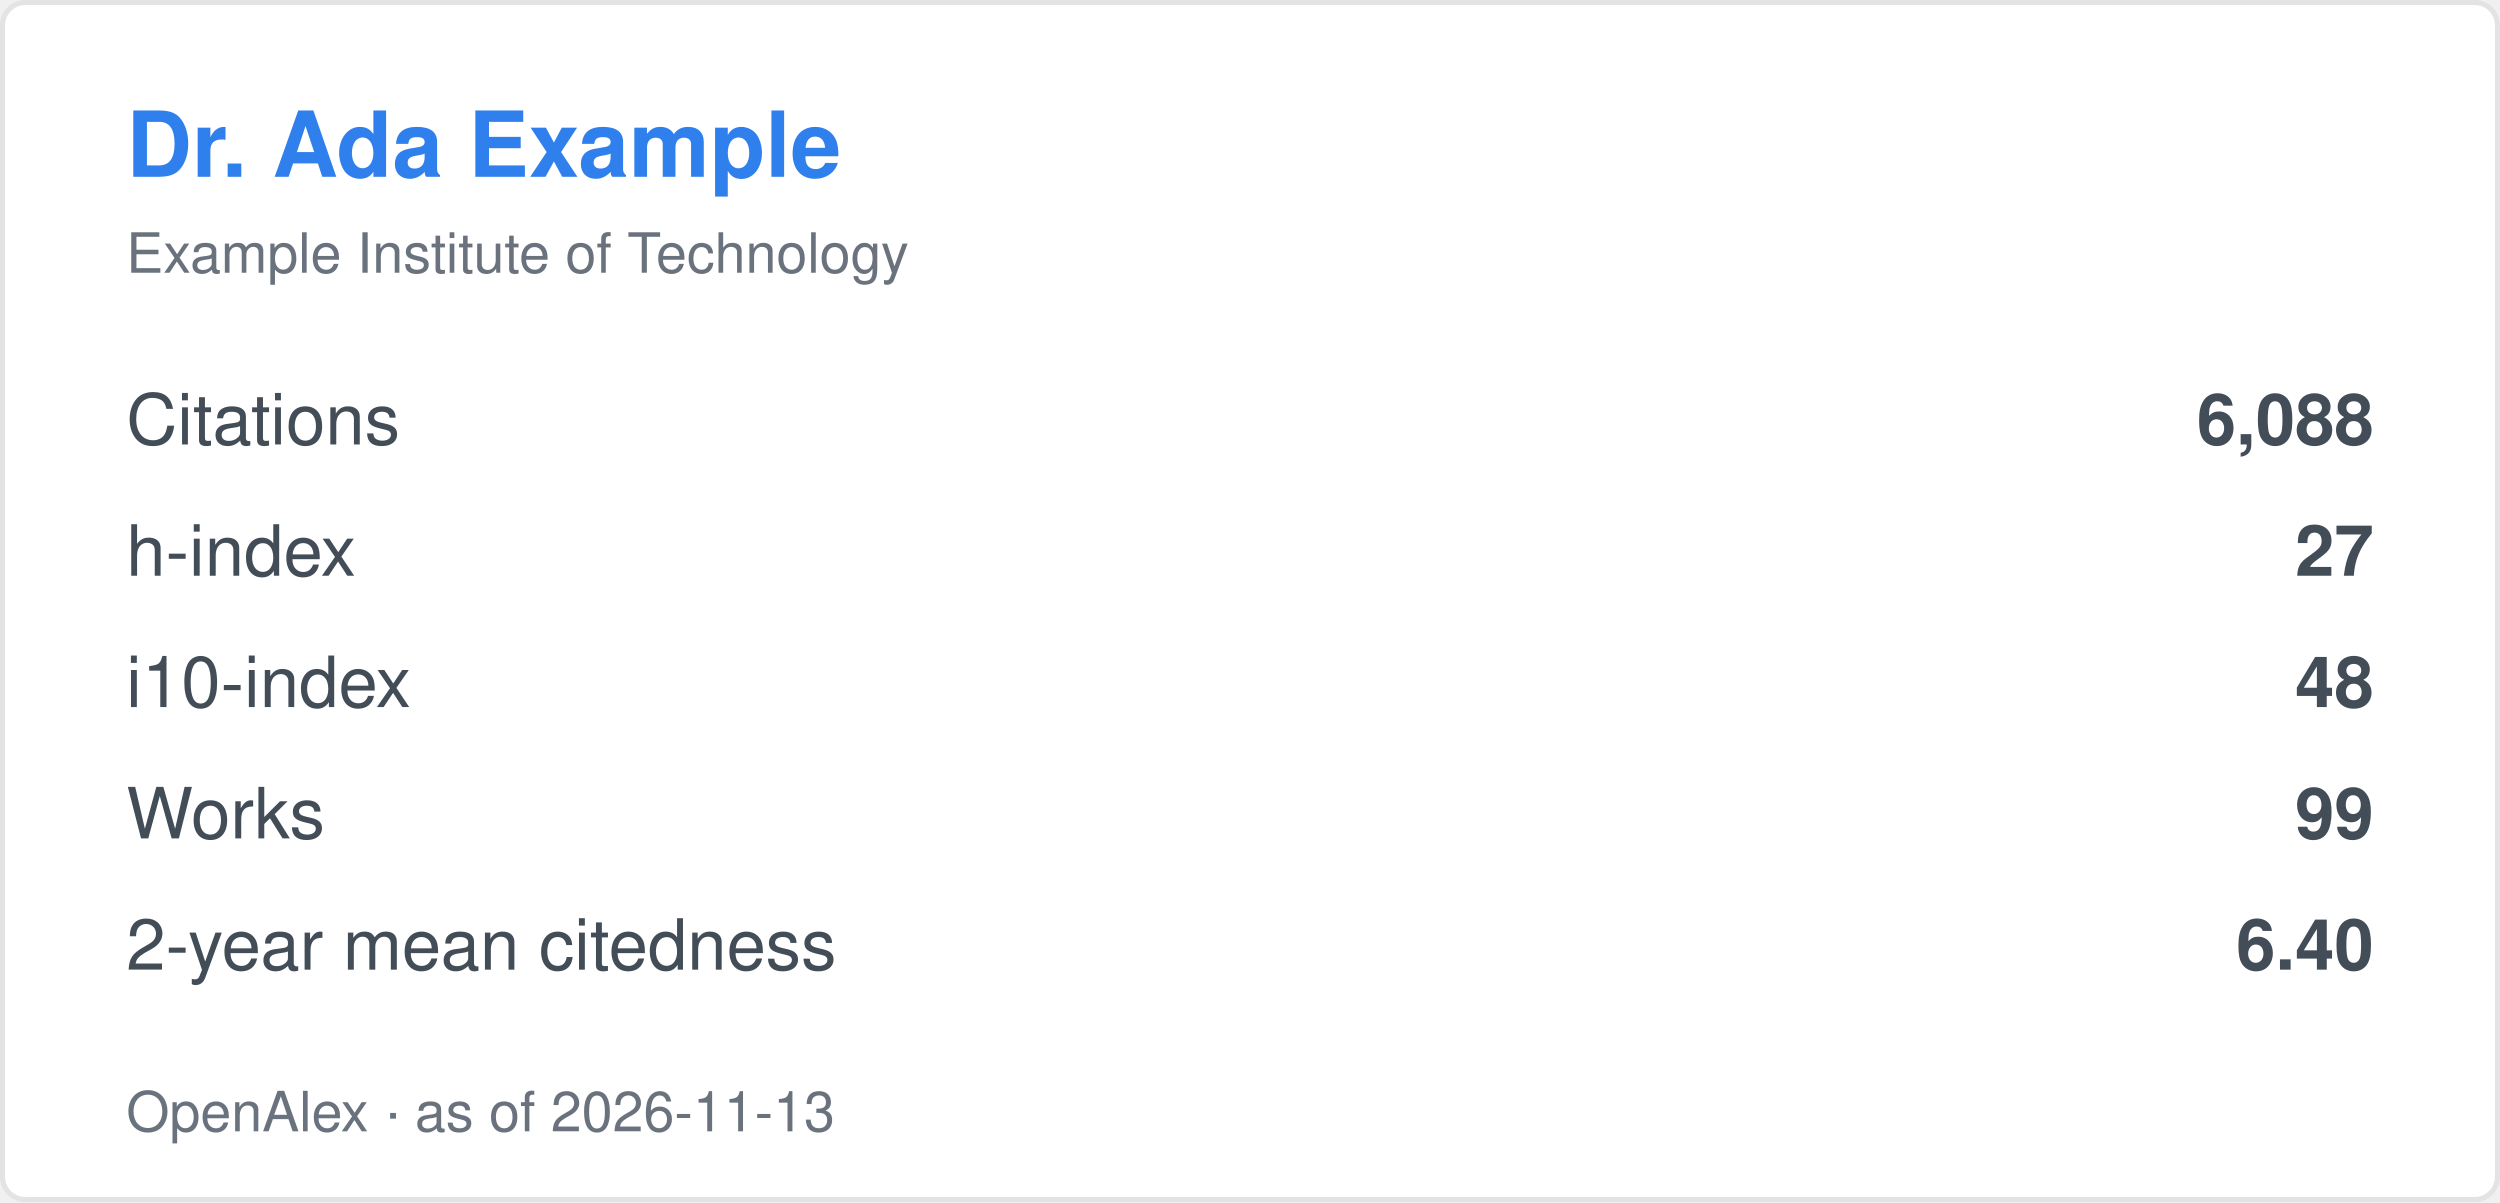
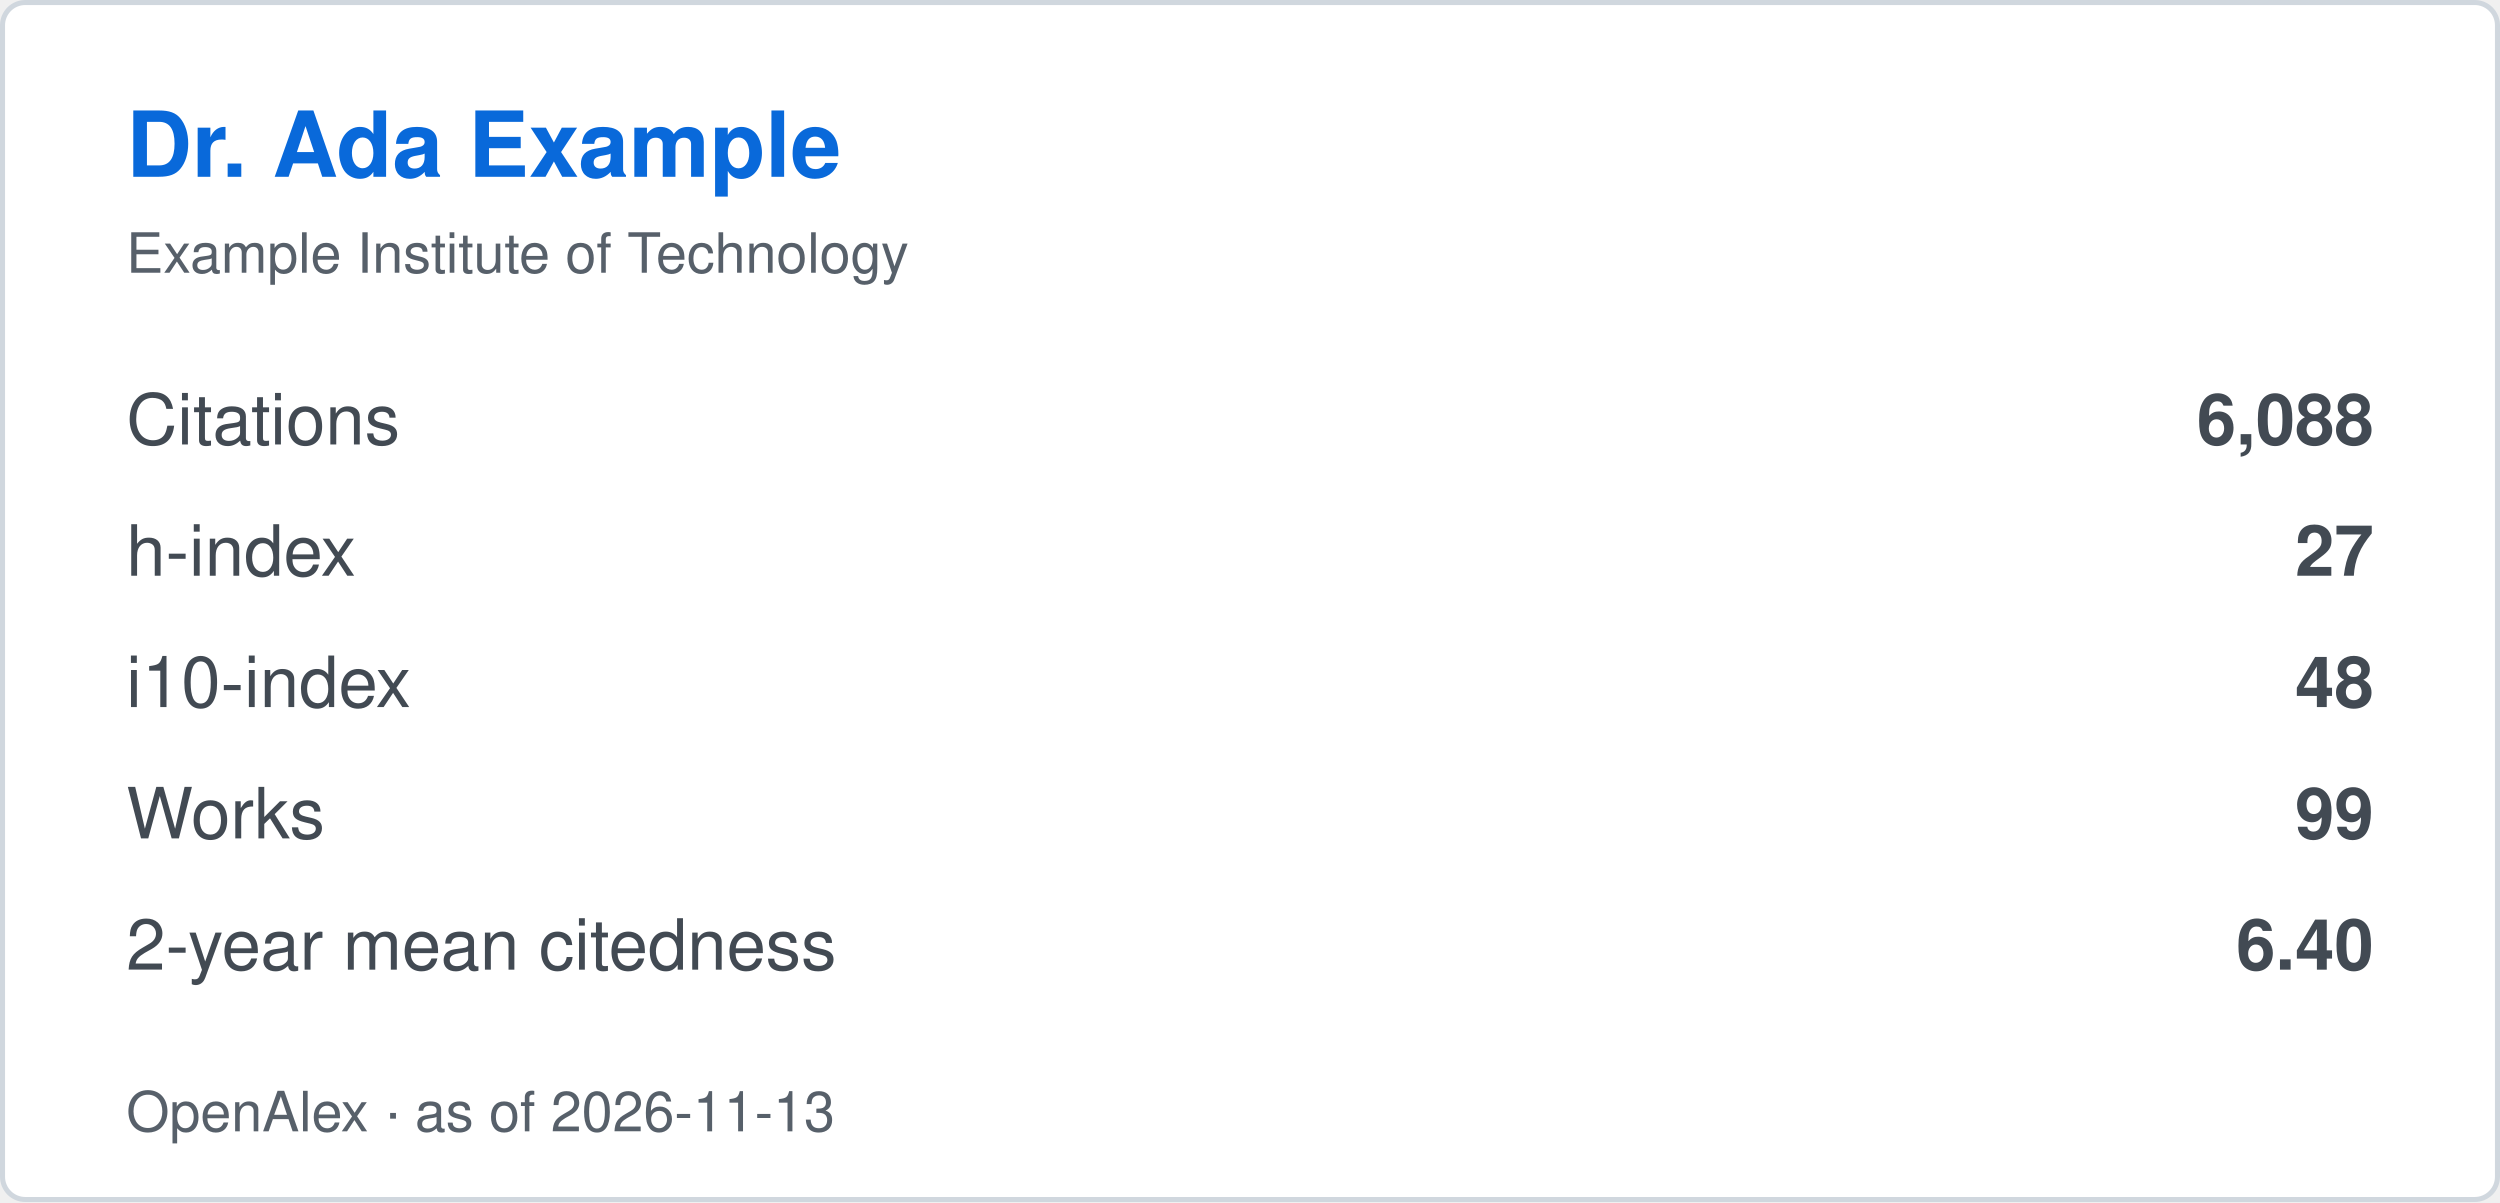
- <svg xmlns="http://www.w3.org/2000/svg" width="495" height="238" viewBox="0 0 495 238" role="img" id="sc-3e5b14c0bd" aria-label="Dr. Ada Example">
-   <style>#sc-3e5b14c0bd text{font-family:-apple-system, 'Segoe UI', Helvetica, Arial, 'PingFang SC', 'Microsoft YaHei', sans-serif}#sc-3e5b14c0bd .title{font-size:18px;font-weight:600}#sc-3e5b14c0bd .text{font-size:14px}#sc-3e5b14c0bd .muted{font-size:11px}#sc-3e5b14c0bd .bg{fill:#ffffff;stroke:#e4e2e2}#sc-3e5b14c0bd .title{fill:#2f80ed}#sc-3e5b14c0bd .text{fill:#434d58}#sc-3e5b14c0bd .muted{fill:#6a737d}#sc-3e5b14c0bd .bar{fill:#2f80ed}@media (prefers-color-scheme: dark){#sc-3e5b14c0bd .bg{fill:#0d1117;stroke:#30363d}#sc-3e5b14c0bd .title{fill:#58a6ff}#sc-3e5b14c0bd .text{fill:#c9d1d9}#sc-3e5b14c0bd .muted{fill:#8b949e}#sc-3e5b14c0bd .bar{fill:#58a6ff}}</style>
+ <svg xmlns="http://www.w3.org/2000/svg" width="495" height="238" viewBox="0 0 495 238" role="img" id="sc-d3ec09190b" xml:lang="en" aria-labelledby="sc-d3ec09190b-t sc-d3ec09190b-d">
+   <style>#sc-d3ec09190b text{font-family:-apple-system, 'Segoe UI', Helvetica, Arial, 'PingFang SC', 'Microsoft YaHei', sans-serif}#sc-d3ec09190b .title{font-size:18px;font-weight:600}#sc-d3ec09190b .text{font-size:14px}#sc-d3ec09190b .muted{font-size:11px}#sc-d3ec09190b .bg{fill:#ffffff;stroke:#d0d7de}#sc-d3ec09190b .title{fill:#0969da}#sc-d3ec09190b .text{fill:#424a53}#sc-d3ec09190b .muted{fill:#57606a}#sc-d3ec09190b .bar{fill:#0969da}#sc-d3ec09190b .partial{fill:#0969da;fill-opacity:0.35;stroke:#0969da;stroke-width:1.5}@media (prefers-color-scheme: dark){#sc-d3ec09190b .bg{fill:#0d1117;stroke:#30363d}#sc-d3ec09190b .title{fill:#58a6ff}#sc-d3ec09190b .text{fill:#c9d1d9}#sc-d3ec09190b .muted{fill:#8b949e}#sc-d3ec09190b .bar{fill:#58a6ff}#sc-d3ec09190b .partial{fill:#58a6ff;fill-opacity:0.35;stroke:#58a6ff;stroke-width:1.5}}</style>
  <rect class="bg" x="0.5" y="0.5" rx="4.5" width="494" height="237" />
-   <text class="title" x="25" y="35">Dr. Ada Example</text>
-   <text class="muted" x="25" y="54">Example Institute of Technology</text>
+   <text class="title" x="25" y="35">⁨Dr. Ada Example⁩</text>
+   <text class="muted" x="25" y="54">⁨Example Institute of Technology⁩</text>
  <text class="text" x="25" y="88">Citations</text>
  <text class="text" x="470" y="88" text-anchor="end" font-weight="600">6,088</text>
  <text class="text" x="25" y="114">h-index</text>
  <text class="text" x="470" y="114" text-anchor="end" font-weight="600">27</text>
  <text class="text" x="25" y="140">i10-index</text>
  <text class="text" x="470" y="140" text-anchor="end" font-weight="600">48</text>
  <text class="text" x="25" y="166">Works</text>
  <text class="text" x="470" y="166" text-anchor="end" font-weight="600">99</text>
  <text class="text" x="25" y="192">2-year mean citedness</text>
  <text class="text" x="470" y="192" text-anchor="end" font-weight="600">6.40</text>
  <text class="muted" x="25" y="224">OpenAlex · as of 2026-11-13</text>
</svg>
